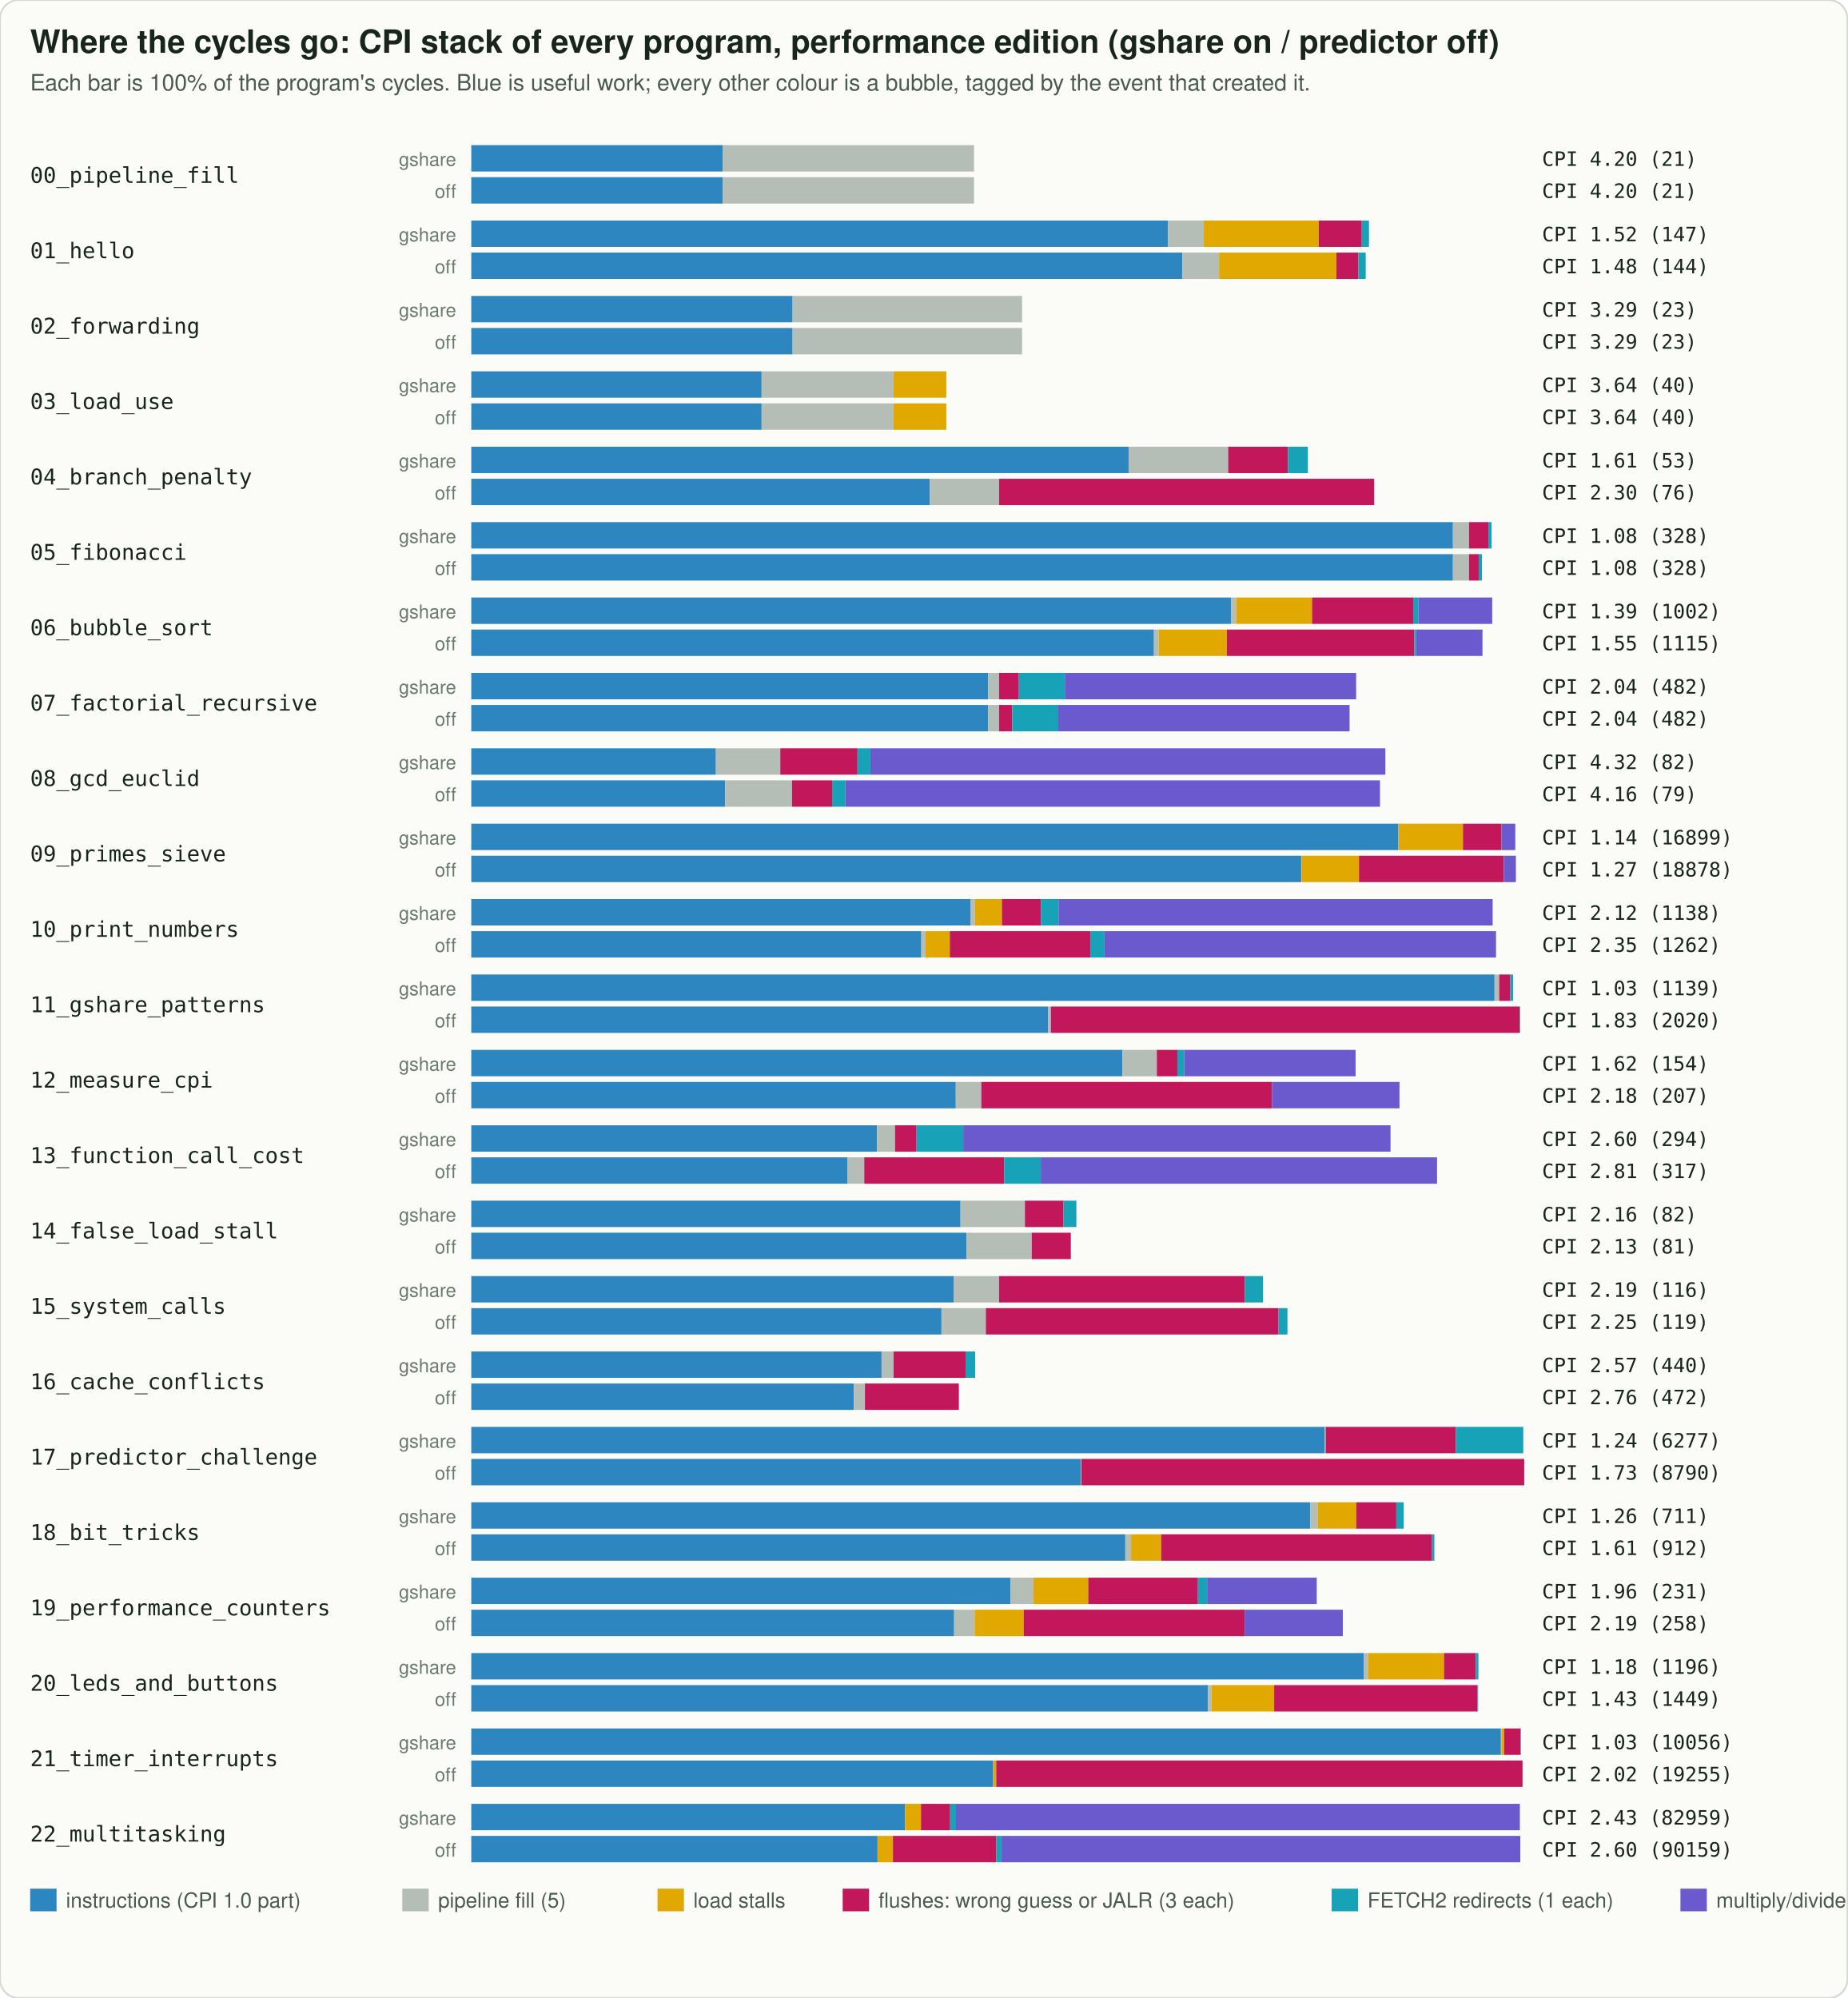
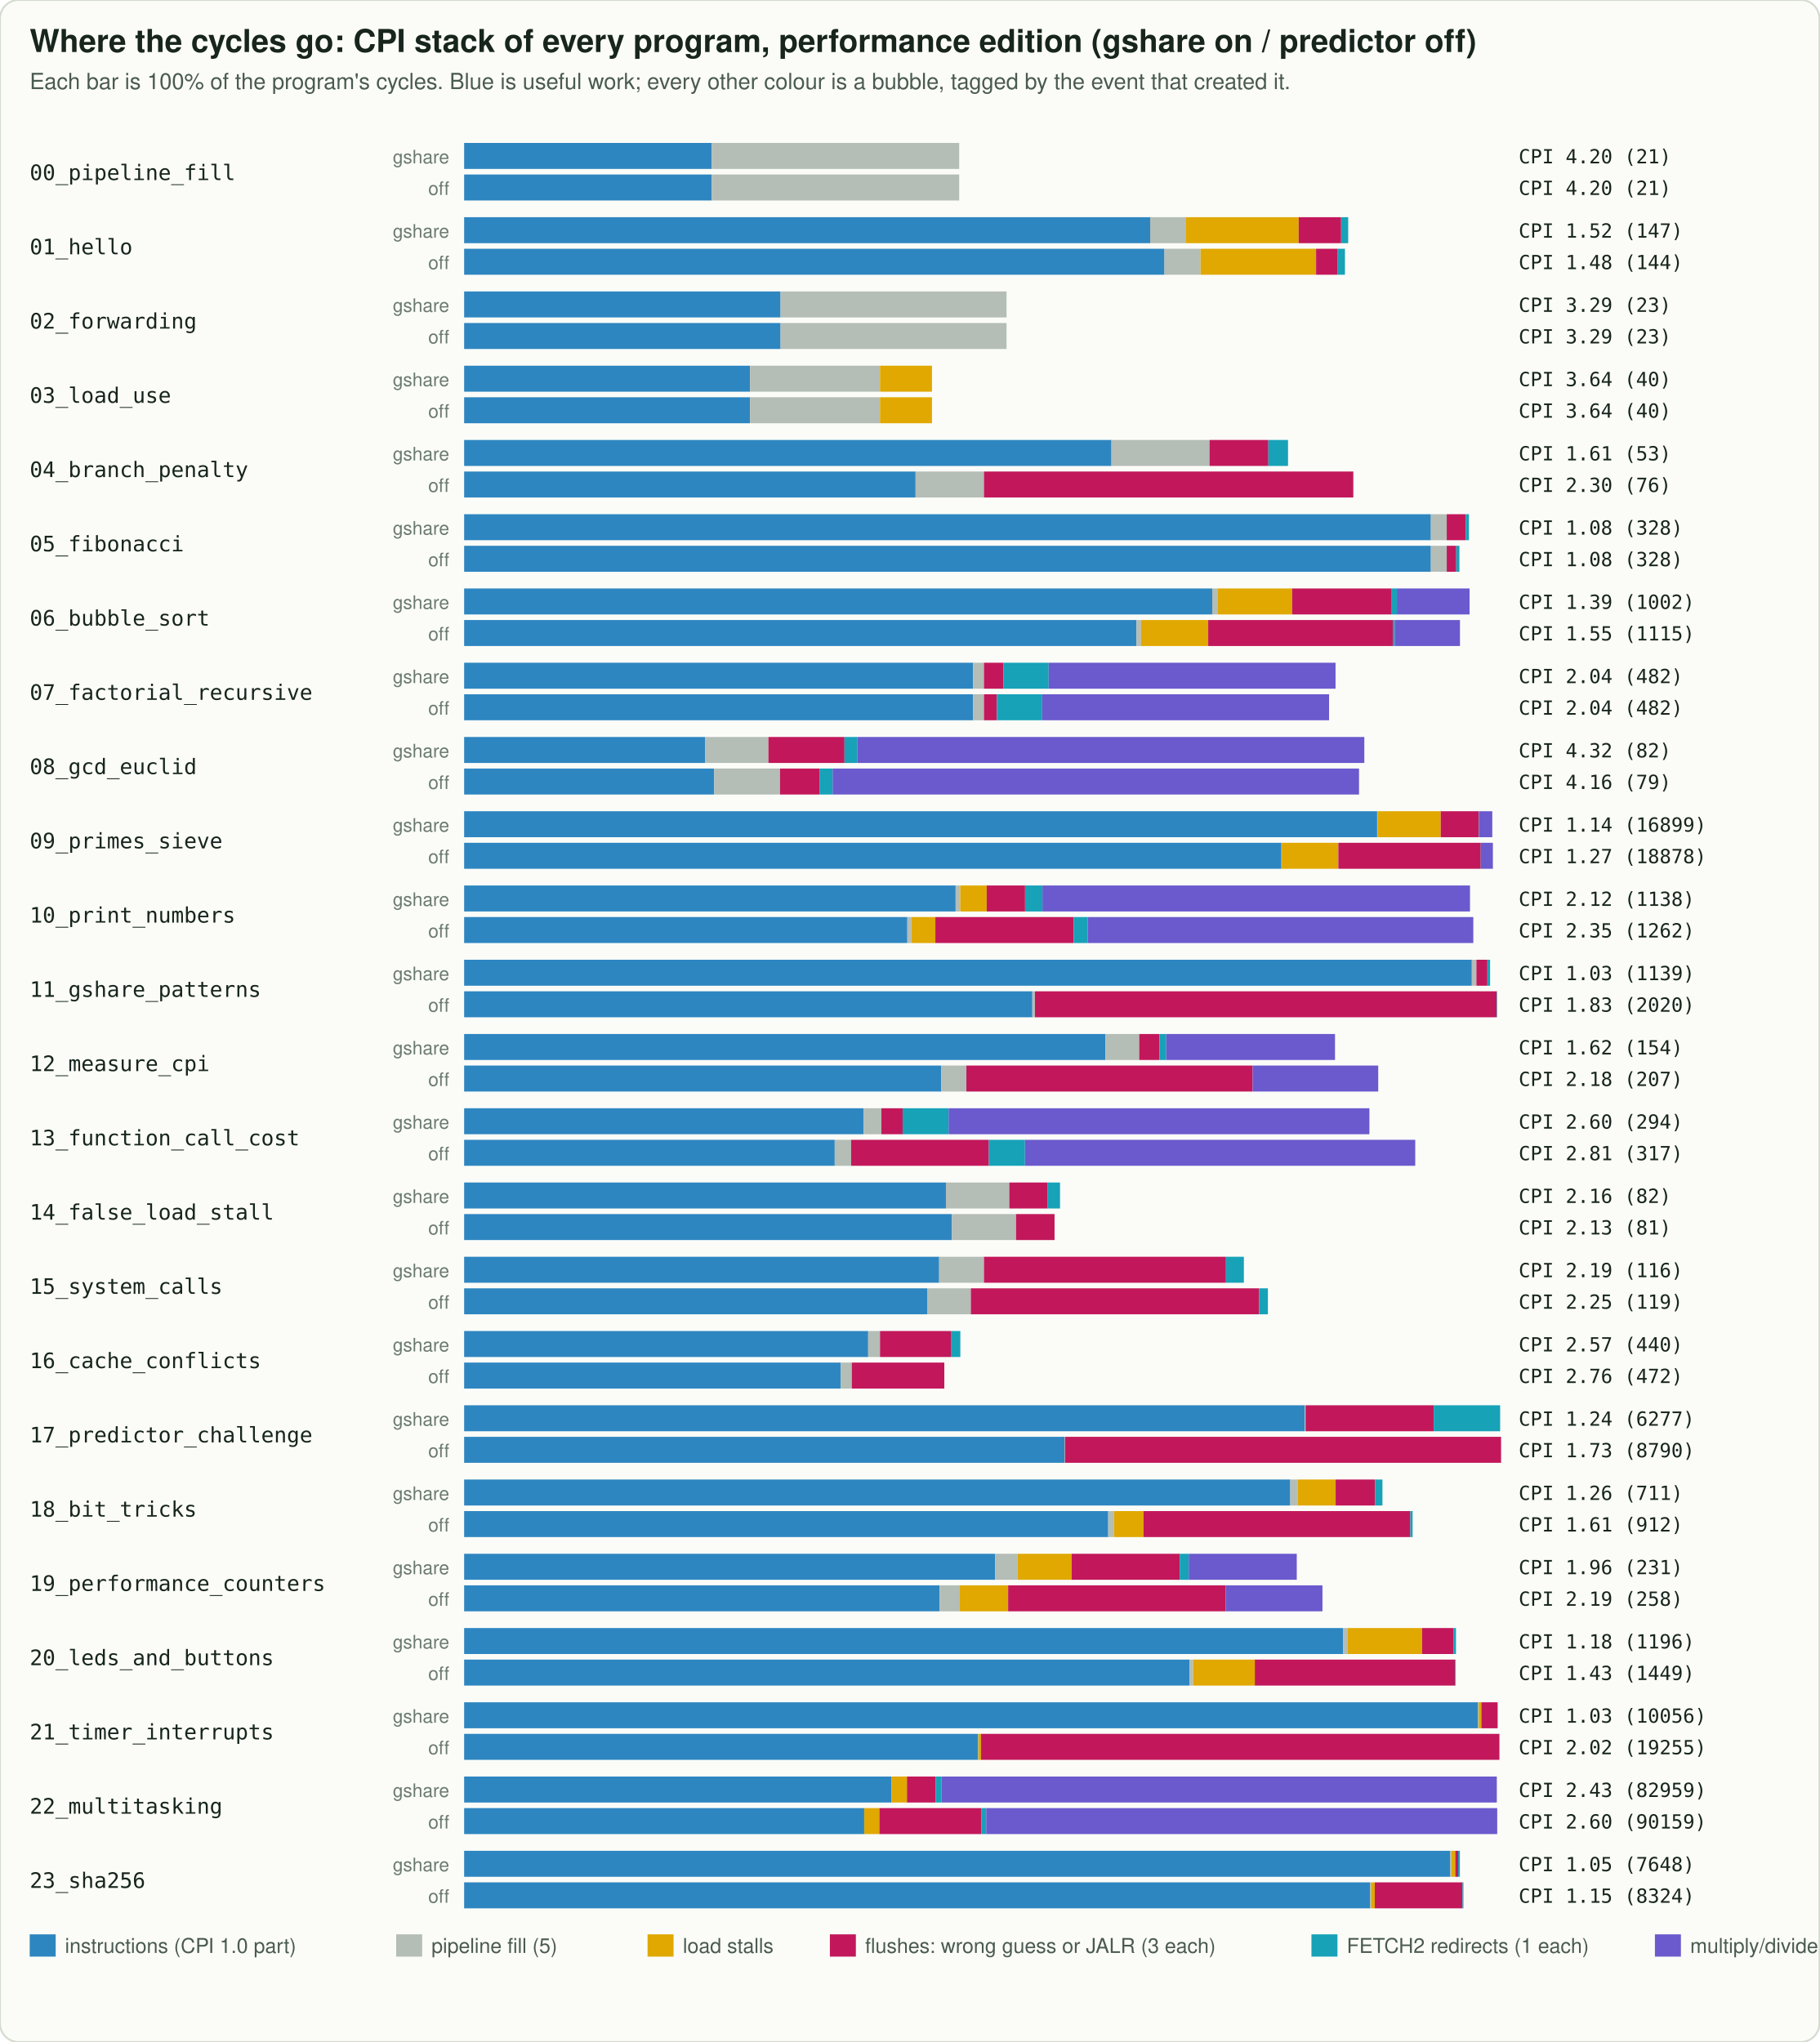
- <svg xmlns="http://www.w3.org/2000/svg" viewBox="0 0 980 1060" width="980" height="1060">
+ <svg xmlns="http://www.w3.org/2000/svg" viewBox="0 0 980 1100" width="980" height="1100">
  <rect width="100%" height="100%" rx="10" fill="#FBFCF8" stroke="#D5DBD0" />
  <text x="16" y="28" font-family="'IBM Plex Sans','Segoe UI',Helvetica,Arial,sans-serif" font-size="17" font-weight="600" fill="#17251D">Where the cycles go: CPI stack of every program, performance edition (gshare on / predictor off)</text>
  <text x="16" y="48" font-family="'IBM Plex Sans','Segoe UI',Helvetica,Arial,sans-serif" font-size="12" fill="#4A5A50">Each bar is 100% of the program's cycles. Blue is useful work; every other colour is a bubble, tagged by the event that created it.</text>
  <text x="16" y="97" font-family="'IBM Plex Mono',Consolas,monospace" font-size="11.5" fill="#17251D">00_pipeline_fill</text>
  <text x="242" y="88" font-family="'IBM Plex Sans','Segoe UI',Helvetica,Arial,sans-serif" font-size="10" fill="#6B7A70" text-anchor="end">gshare</text>
  <rect x="250" y="77" width="133.333" height="14" fill="#2E86C1" />
  <rect x="383.333" y="77" width="133.333" height="14" fill="#B4BDB6" />
  <rect x="516.667" y="77" width="0" height="14" fill="#E0A800" />
  <rect x="516.667" y="77" width="0" height="14" fill="#C2185B" />
  <rect x="516.667" y="77" width="0" height="14" fill="#17A2B8" />
  <rect x="516.667" y="77" width="0" height="14" fill="#6A5ACD" />
  <text x="818" y="88" font-family="'IBM Plex Mono',Consolas,monospace" font-size="10.5" fill="#17251D">CPI 4.20  (21)</text>
  <text x="242" y="105" font-family="'IBM Plex Sans','Segoe UI',Helvetica,Arial,sans-serif" font-size="10" fill="#6B7A70" text-anchor="end">off</text>
  <rect x="250" y="94" width="133.333" height="14" fill="#2E86C1" />
  <rect x="383.333" y="94" width="133.333" height="14" fill="#B4BDB6" />
  <rect x="516.667" y="94" width="0" height="14" fill="#E0A800" />
  <rect x="516.667" y="94" width="0" height="14" fill="#C2185B" />
  <rect x="516.667" y="94" width="0" height="14" fill="#17A2B8" />
  <rect x="516.667" y="94" width="0" height="14" fill="#6A5ACD" />
  <text x="818" y="105" font-family="'IBM Plex Mono',Consolas,monospace" font-size="10.5" fill="#17251D">CPI 4.20  (21)</text>
  <text x="16" y="137" font-family="'IBM Plex Mono',Consolas,monospace" font-size="11.5" fill="#17251D">01_hello</text>
  <text x="242" y="128" font-family="'IBM Plex Sans','Segoe UI',Helvetica,Arial,sans-serif" font-size="10" fill="#6B7A70" text-anchor="end">gshare</text>
  <rect x="250" y="117" width="369.524" height="14" fill="#2E86C1" />
  <rect x="619.524" y="117" width="19.048" height="14" fill="#B4BDB6" />
  <rect x="638.571" y="117" width="60.952" height="14" fill="#E0A800" />
  <rect x="699.524" y="117" width="22.857" height="14" fill="#C2185B" />
  <rect x="722.381" y="117" width="3.81" height="14" fill="#17A2B8" />
  <rect x="726.19" y="117" width="0" height="14" fill="#6A5ACD" />
  <text x="818" y="128" font-family="'IBM Plex Mono',Consolas,monospace" font-size="10.5" fill="#17251D">CPI 1.52  (147)</text>
  <text x="242" y="145" font-family="'IBM Plex Sans','Segoe UI',Helvetica,Arial,sans-serif" font-size="10" fill="#6B7A70" text-anchor="end">off</text>
  <rect x="250" y="134" width="377.222" height="14" fill="#2E86C1" />
  <rect x="627.222" y="134" width="19.444" height="14" fill="#B4BDB6" />
  <rect x="646.667" y="134" width="62.222" height="14" fill="#E0A800" />
  <rect x="708.889" y="134" width="11.667" height="14" fill="#C2185B" />
  <rect x="720.556" y="134" width="3.889" height="14" fill="#17A2B8" />
  <rect x="724.444" y="134" width="0" height="14" fill="#6A5ACD" />
  <text x="818" y="145" font-family="'IBM Plex Mono',Consolas,monospace" font-size="10.5" fill="#17251D">CPI 1.48  (144)</text>
  <text x="16" y="177" font-family="'IBM Plex Mono',Consolas,monospace" font-size="11.5" fill="#17251D">02_forwarding</text>
  <text x="242" y="168" font-family="'IBM Plex Sans','Segoe UI',Helvetica,Arial,sans-serif" font-size="10" fill="#6B7A70" text-anchor="end">gshare</text>
  <rect x="250" y="157" width="170.435" height="14" fill="#2E86C1" />
  <rect x="420.435" y="157" width="121.739" height="14" fill="#B4BDB6" />
  <rect x="542.174" y="157" width="0" height="14" fill="#E0A800" />
  <rect x="542.174" y="157" width="0" height="14" fill="#C2185B" />
  <rect x="542.174" y="157" width="0" height="14" fill="#17A2B8" />
  <rect x="542.174" y="157" width="0" height="14" fill="#6A5ACD" />
  <text x="818" y="168" font-family="'IBM Plex Mono',Consolas,monospace" font-size="10.5" fill="#17251D">CPI 3.29  (23)</text>
  <text x="242" y="185" font-family="'IBM Plex Sans','Segoe UI',Helvetica,Arial,sans-serif" font-size="10" fill="#6B7A70" text-anchor="end">off</text>
  <rect x="250" y="174" width="170.435" height="14" fill="#2E86C1" />
  <rect x="420.435" y="174" width="121.739" height="14" fill="#B4BDB6" />
  <rect x="542.174" y="174" width="0" height="14" fill="#E0A800" />
  <rect x="542.174" y="174" width="0" height="14" fill="#C2185B" />
  <rect x="542.174" y="174" width="0" height="14" fill="#17A2B8" />
  <rect x="542.174" y="174" width="0" height="14" fill="#6A5ACD" />
  <text x="818" y="185" font-family="'IBM Plex Mono',Consolas,monospace" font-size="10.5" fill="#17251D">CPI 3.29  (23)</text>
  <text x="16" y="217" font-family="'IBM Plex Mono',Consolas,monospace" font-size="11.5" fill="#17251D">03_load_use</text>
  <text x="242" y="208" font-family="'IBM Plex Sans','Segoe UI',Helvetica,Arial,sans-serif" font-size="10" fill="#6B7A70" text-anchor="end">gshare</text>
  <rect x="250" y="197" width="154" height="14" fill="#2E86C1" />
  <rect x="404" y="197" width="70" height="14" fill="#B4BDB6" />
  <rect x="474" y="197" width="28" height="14" fill="#E0A800" />
  <rect x="502" y="197" width="0" height="14" fill="#C2185B" />
  <rect x="502" y="197" width="0" height="14" fill="#17A2B8" />
  <rect x="502" y="197" width="0" height="14" fill="#6A5ACD" />
  <text x="818" y="208" font-family="'IBM Plex Mono',Consolas,monospace" font-size="10.5" fill="#17251D">CPI 3.64  (40)</text>
  <text x="242" y="225" font-family="'IBM Plex Sans','Segoe UI',Helvetica,Arial,sans-serif" font-size="10" fill="#6B7A70" text-anchor="end">off</text>
  <rect x="250" y="214" width="154" height="14" fill="#2E86C1" />
  <rect x="404" y="214" width="70" height="14" fill="#B4BDB6" />
  <rect x="474" y="214" width="28" height="14" fill="#E0A800" />
  <rect x="502" y="214" width="0" height="14" fill="#C2185B" />
  <rect x="502" y="214" width="0" height="14" fill="#17A2B8" />
  <rect x="502" y="214" width="0" height="14" fill="#6A5ACD" />
  <text x="818" y="225" font-family="'IBM Plex Mono',Consolas,monospace" font-size="10.5" fill="#17251D">CPI 3.64  (40)</text>
  <text x="16" y="257" font-family="'IBM Plex Mono',Consolas,monospace" font-size="11.5" fill="#17251D">04_branch_penalty</text>
  <text x="242" y="248" font-family="'IBM Plex Sans','Segoe UI',Helvetica,Arial,sans-serif" font-size="10" fill="#6B7A70" text-anchor="end">gshare</text>
  <rect x="250" y="237" width="348.679" height="14" fill="#2E86C1" />
  <rect x="598.679" y="237" width="52.83" height="14" fill="#B4BDB6" />
  <rect x="651.509" y="237" width="0" height="14" fill="#E0A800" />
  <rect x="651.509" y="237" width="31.698" height="14" fill="#C2185B" />
  <rect x="683.208" y="237" width="10.566" height="14" fill="#17A2B8" />
  <rect x="693.774" y="237" width="0" height="14" fill="#6A5ACD" />
  <text x="818" y="248" font-family="'IBM Plex Mono',Consolas,monospace" font-size="10.5" fill="#17251D">CPI 1.61  (53)</text>
  <text x="242" y="265" font-family="'IBM Plex Sans','Segoe UI',Helvetica,Arial,sans-serif" font-size="10" fill="#6B7A70" text-anchor="end">off</text>
  <rect x="250" y="254" width="243.158" height="14" fill="#2E86C1" />
  <rect x="493.158" y="254" width="36.842" height="14" fill="#B4BDB6" />
  <rect x="530" y="254" width="0" height="14" fill="#E0A800" />
  <rect x="530" y="254" width="198.947" height="14" fill="#C2185B" />
  <rect x="728.947" y="254" width="0" height="14" fill="#17A2B8" />
  <rect x="728.947" y="254" width="0" height="14" fill="#6A5ACD" />
  <text x="818" y="265" font-family="'IBM Plex Mono',Consolas,monospace" font-size="10.5" fill="#17251D">CPI 2.30  (76)</text>
  <text x="16" y="297" font-family="'IBM Plex Mono',Consolas,monospace" font-size="11.5" fill="#17251D">05_fibonacci</text>
  <text x="242" y="288" font-family="'IBM Plex Sans','Segoe UI',Helvetica,Arial,sans-serif" font-size="10" fill="#6B7A70" text-anchor="end">gshare</text>
  <rect x="250" y="277" width="520.732" height="14" fill="#2E86C1" />
  <rect x="770.732" y="277" width="8.537" height="14" fill="#B4BDB6" />
  <rect x="779.268" y="277" width="0" height="14" fill="#E0A800" />
  <rect x="779.268" y="277" width="10.244" height="14" fill="#C2185B" />
  <rect x="789.512" y="277" width="1.707" height="14" fill="#17A2B8" />
  <rect x="791.22" y="277" width="0" height="14" fill="#6A5ACD" />
  <text x="818" y="288" font-family="'IBM Plex Mono',Consolas,monospace" font-size="10.5" fill="#17251D">CPI 1.08  (328)</text>
  <text x="242" y="305" font-family="'IBM Plex Sans','Segoe UI',Helvetica,Arial,sans-serif" font-size="10" fill="#6B7A70" text-anchor="end">off</text>
  <rect x="250" y="294" width="520.732" height="14" fill="#2E86C1" />
  <rect x="770.732" y="294" width="8.537" height="14" fill="#B4BDB6" />
  <rect x="779.268" y="294" width="0" height="14" fill="#E0A800" />
  <rect x="779.268" y="294" width="5.122" height="14" fill="#C2185B" />
  <rect x="784.39" y="294" width="1.707" height="14" fill="#17A2B8" />
  <rect x="786.098" y="294" width="0" height="14" fill="#6A5ACD" />
  <text x="818" y="305" font-family="'IBM Plex Mono',Consolas,monospace" font-size="10.5" fill="#17251D">CPI 1.08  (328)</text>
  <text x="16" y="337" font-family="'IBM Plex Mono',Consolas,monospace" font-size="11.5" fill="#17251D">06_bubble_sort</text>
  <text x="242" y="328" font-family="'IBM Plex Sans','Segoe UI',Helvetica,Arial,sans-serif" font-size="10" fill="#6B7A70" text-anchor="end">gshare</text>
  <rect x="250" y="317" width="402.954" height="14" fill="#2E86C1" />
  <rect x="652.954" y="317" width="2.794" height="14" fill="#B4BDB6" />
  <rect x="655.749" y="317" width="40.24" height="14" fill="#E0A800" />
  <rect x="695.988" y="317" width="53.653" height="14" fill="#C2185B" />
  <rect x="749.641" y="317" width="2.794" height="14" fill="#17A2B8" />
  <rect x="752.435" y="317" width="39.122" height="14" fill="#6A5ACD" />
  <text x="818" y="328" font-family="'IBM Plex Mono',Consolas,monospace" font-size="10.5" fill="#17251D">CPI 1.39  (1002)</text>
  <text x="242" y="345" font-family="'IBM Plex Sans','Segoe UI',Helvetica,Arial,sans-serif" font-size="10" fill="#6B7A70" text-anchor="end">off</text>
  <rect x="250" y="334" width="362.117" height="14" fill="#2E86C1" />
  <rect x="612.117" y="334" width="2.511" height="14" fill="#B4BDB6" />
  <rect x="614.628" y="334" width="36.161" height="14" fill="#E0A800" />
  <rect x="650.789" y="334" width="99.444" height="14" fill="#C2185B" />
  <rect x="750.233" y="334" width="1.004" height="14" fill="#17A2B8" />
  <rect x="751.238" y="334" width="35.157" height="14" fill="#6A5ACD" />
  <text x="818" y="345" font-family="'IBM Plex Mono',Consolas,monospace" font-size="10.5" fill="#17251D">CPI 1.55  (1115)</text>
  <text x="16" y="377" font-family="'IBM Plex Mono',Consolas,monospace" font-size="11.5" fill="#17251D">07_factorial_recursive</text>
  <text x="242" y="368" font-family="'IBM Plex Sans','Segoe UI',Helvetica,Arial,sans-serif" font-size="10" fill="#6B7A70" text-anchor="end">gshare</text>
  <rect x="250" y="357" width="274.191" height="14" fill="#2E86C1" />
  <rect x="524.191" y="357" width="5.809" height="14" fill="#B4BDB6" />
  <rect x="530" y="357" width="0" height="14" fill="#E0A800" />
  <rect x="530" y="357" width="10.456" height="14" fill="#C2185B" />
  <rect x="540.456" y="357" width="24.398" height="14" fill="#17A2B8" />
  <rect x="564.855" y="357" width="154.523" height="14" fill="#6A5ACD" />
  <text x="818" y="368" font-family="'IBM Plex Mono',Consolas,monospace" font-size="10.5" fill="#17251D">CPI 2.04  (482)</text>
  <text x="242" y="385" font-family="'IBM Plex Sans','Segoe UI',Helvetica,Arial,sans-serif" font-size="10" fill="#6B7A70" text-anchor="end">off</text>
  <rect x="250" y="374" width="274.191" height="14" fill="#2E86C1" />
  <rect x="524.191" y="374" width="5.809" height="14" fill="#B4BDB6" />
  <rect x="530" y="374" width="0" height="14" fill="#E0A800" />
  <rect x="530" y="374" width="6.971" height="14" fill="#C2185B" />
  <rect x="536.971" y="374" width="24.398" height="14" fill="#17A2B8" />
  <rect x="561.369" y="374" width="154.523" height="14" fill="#6A5ACD" />
  <text x="818" y="385" font-family="'IBM Plex Mono',Consolas,monospace" font-size="10.5" fill="#17251D">CPI 2.04  (482)</text>
  <text x="16" y="417" font-family="'IBM Plex Mono',Consolas,monospace" font-size="11.5" fill="#17251D">08_gcd_euclid</text>
  <text x="242" y="408" font-family="'IBM Plex Sans','Segoe UI',Helvetica,Arial,sans-serif" font-size="10" fill="#6B7A70" text-anchor="end">gshare</text>
  <rect x="250" y="397" width="129.756" height="14" fill="#2E86C1" />
  <rect x="379.756" y="397" width="34.146" height="14" fill="#B4BDB6" />
  <rect x="413.902" y="397" width="0" height="14" fill="#E0A800" />
  <rect x="413.902" y="397" width="40.976" height="14" fill="#C2185B" />
  <rect x="454.878" y="397" width="6.829" height="14" fill="#17A2B8" />
  <rect x="461.707" y="397" width="273.171" height="14" fill="#6A5ACD" />
  <text x="818" y="408" font-family="'IBM Plex Mono',Consolas,monospace" font-size="10.5" fill="#17251D">CPI 4.32  (82)</text>
  <text x="242" y="425" font-family="'IBM Plex Sans','Segoe UI',Helvetica,Arial,sans-serif" font-size="10" fill="#6B7A70" text-anchor="end">off</text>
  <rect x="250" y="414" width="134.684" height="14" fill="#2E86C1" />
  <rect x="384.684" y="414" width="35.443" height="14" fill="#B4BDB6" />
  <rect x="420.127" y="414" width="0" height="14" fill="#E0A800" />
  <rect x="420.127" y="414" width="21.266" height="14" fill="#C2185B" />
  <rect x="441.392" y="414" width="7.089" height="14" fill="#17A2B8" />
  <rect x="448.481" y="414" width="283.544" height="14" fill="#6A5ACD" />
  <text x="818" y="425" font-family="'IBM Plex Mono',Consolas,monospace" font-size="10.5" fill="#17251D">CPI 4.16  (79)</text>
  <text x="16" y="457" font-family="'IBM Plex Mono',Consolas,monospace" font-size="11.5" fill="#17251D">09_primes_sieve</text>
  <text x="242" y="448" font-family="'IBM Plex Sans','Segoe UI',Helvetica,Arial,sans-serif" font-size="10" fill="#6B7A70" text-anchor="end">gshare</text>
  <rect x="250" y="437" width="491.802" height="14" fill="#2E86C1" />
  <rect x="741.802" y="437" width="0.166" height="14" fill="#B4BDB6" />
  <rect x="741.968" y="437" width="34.066" height="14" fill="#E0A800" />
  <rect x="776.033" y="437" width="20.479" height="14" fill="#C2185B" />
  <rect x="796.513" y="437" width="0.099" height="14" fill="#17A2B8" />
  <rect x="796.612" y="437" width="7.191" height="14" fill="#6A5ACD" />
  <text x="818" y="448" font-family="'IBM Plex Mono',Consolas,monospace" font-size="10.5" fill="#17251D">CPI 1.14  (16899)</text>
  <text x="242" y="465" font-family="'IBM Plex Sans','Segoe UI',Helvetica,Arial,sans-serif" font-size="10" fill="#6B7A70" text-anchor="end">off</text>
  <rect x="250" y="454" width="440.246" height="14" fill="#2E86C1" />
  <rect x="690.246" y="454" width="0.148" height="14" fill="#B4BDB6" />
  <rect x="690.394" y="454" width="30.495" height="14" fill="#E0A800" />
  <rect x="720.889" y="454" width="76.712" height="14" fill="#C2185B" />
  <rect x="797.6" y="454" width="0.089" height="14" fill="#17A2B8" />
  <rect x="797.689" y="454" width="6.437" height="14" fill="#6A5ACD" />
  <text x="818" y="465" font-family="'IBM Plex Mono',Consolas,monospace" font-size="10.5" fill="#17251D">CPI 1.27  (18878)</text>
  <text x="16" y="497" font-family="'IBM Plex Mono',Consolas,monospace" font-size="11.5" fill="#17251D">10_print_numbers</text>
  <text x="242" y="488" font-family="'IBM Plex Sans','Segoe UI',Helvetica,Arial,sans-serif" font-size="10" fill="#6B7A70" text-anchor="end">gshare</text>
  <rect x="250" y="477" width="264.745" height="14" fill="#2E86C1" />
  <rect x="514.745" y="477" width="2.46" height="14" fill="#B4BDB6" />
  <rect x="517.206" y="477" width="14.271" height="14" fill="#E0A800" />
  <rect x="531.476" y="477" width="20.668" height="14" fill="#C2185B" />
  <rect x="552.144" y="477" width="9.35" height="14" fill="#17A2B8" />
  <rect x="561.494" y="477" width="230.299" height="14" fill="#6A5ACD" />
  <text x="818" y="488" font-family="'IBM Plex Mono',Consolas,monospace" font-size="10.5" fill="#17251D">CPI 2.12  (1138)</text>
  <text x="242" y="505" font-family="'IBM Plex Sans','Segoe UI',Helvetica,Arial,sans-serif" font-size="10" fill="#6B7A70" text-anchor="end">off</text>
  <rect x="250" y="494" width="238.732" height="14" fill="#2E86C1" />
  <rect x="488.732" y="494" width="2.219" height="14" fill="#B4BDB6" />
  <rect x="490.951" y="494" width="12.868" height="14" fill="#E0A800" />
  <rect x="503.819" y="494" width="74.548" height="14" fill="#C2185B" />
  <rect x="578.368" y="494" width="7.544" height="14" fill="#17A2B8" />
  <rect x="585.911" y="494" width="207.67" height="14" fill="#6A5ACD" />
  <text x="818" y="505" font-family="'IBM Plex Mono',Consolas,monospace" font-size="10.5" fill="#17251D">CPI 2.35  (1262)</text>
  <text x="16" y="537" font-family="'IBM Plex Mono',Consolas,monospace" font-size="11.5" fill="#17251D">11_gshare_patterns</text>
  <text x="242" y="528" font-family="'IBM Plex Sans','Segoe UI',Helvetica,Arial,sans-serif" font-size="10" fill="#6B7A70" text-anchor="end">gshare</text>
  <rect x="250" y="517" width="542.792" height="14" fill="#2E86C1" />
  <rect x="792.792" y="517" width="2.458" height="14" fill="#B4BDB6" />
  <rect x="795.25" y="517" width="0" height="14" fill="#E0A800" />
  <rect x="795.25" y="517" width="5.9" height="14" fill="#C2185B" />
  <rect x="801.15" y="517" width="1.475" height="14" fill="#17A2B8" />
  <rect x="802.625" y="517" width="0" height="14" fill="#6A5ACD" />
  <text x="818" y="528" font-family="'IBM Plex Mono',Consolas,monospace" font-size="10.5" fill="#17251D">CPI 1.03  (1139)</text>
  <text x="242" y="545" font-family="'IBM Plex Sans','Segoe UI',Helvetica,Arial,sans-serif" font-size="10" fill="#6B7A70" text-anchor="end">off</text>
  <rect x="250" y="534" width="306.059" height="14" fill="#2E86C1" />
  <rect x="556.059" y="534" width="1.386" height="14" fill="#B4BDB6" />
  <rect x="557.446" y="534" width="0" height="14" fill="#E0A800" />
  <rect x="557.446" y="534" width="248.673" height="14" fill="#C2185B" />
  <rect x="806.119" y="534" width="0.277" height="14" fill="#17A2B8" />
  <rect x="806.396" y="534" width="0" height="14" fill="#6A5ACD" />
  <text x="818" y="545" font-family="'IBM Plex Mono',Consolas,monospace" font-size="10.5" fill="#17251D">CPI 1.83  (2020)</text>
  <text x="16" y="577" font-family="'IBM Plex Mono',Consolas,monospace" font-size="11.5" fill="#17251D">12_measure_cpi</text>
  <text x="242" y="568" font-family="'IBM Plex Sans','Segoe UI',Helvetica,Arial,sans-serif" font-size="10" fill="#6B7A70" text-anchor="end">gshare</text>
  <rect x="250" y="557" width="345.455" height="14" fill="#2E86C1" />
  <rect x="595.455" y="557" width="18.182" height="14" fill="#B4BDB6" />
  <rect x="613.636" y="557" width="0" height="14" fill="#E0A800" />
  <rect x="613.636" y="557" width="10.909" height="14" fill="#C2185B" />
  <rect x="624.545" y="557" width="3.636" height="14" fill="#17A2B8" />
  <rect x="628.182" y="557" width="90.909" height="14" fill="#6A5ACD" />
  <text x="818" y="568" font-family="'IBM Plex Mono',Consolas,monospace" font-size="10.5" fill="#17251D">CPI 1.62  (154)</text>
  <text x="242" y="585" font-family="'IBM Plex Sans','Segoe UI',Helvetica,Arial,sans-serif" font-size="10" fill="#6B7A70" text-anchor="end">off</text>
  <rect x="250" y="574" width="257.005" height="14" fill="#2E86C1" />
  <rect x="507.005" y="574" width="13.527" height="14" fill="#B4BDB6" />
  <rect x="520.531" y="574" width="0" height="14" fill="#E0A800" />
  <rect x="520.531" y="574" width="154.203" height="14" fill="#C2185B" />
  <rect x="674.734" y="574" width="0" height="14" fill="#17A2B8" />
  <rect x="674.734" y="574" width="67.633" height="14" fill="#6A5ACD" />
  <text x="818" y="585" font-family="'IBM Plex Mono',Consolas,monospace" font-size="10.5" fill="#17251D">CPI 2.18  (207)</text>
  <text x="16" y="617" font-family="'IBM Plex Mono',Consolas,monospace" font-size="11.5" fill="#17251D">13_function_call_cost</text>
  <text x="242" y="608" font-family="'IBM Plex Sans','Segoe UI',Helvetica,Arial,sans-serif" font-size="10" fill="#6B7A70" text-anchor="end">gshare</text>
  <rect x="250" y="597" width="215.238" height="14" fill="#2E86C1" />
  <rect x="465.238" y="597" width="9.524" height="14" fill="#B4BDB6" />
  <rect x="474.762" y="597" width="0" height="14" fill="#E0A800" />
  <rect x="474.762" y="597" width="11.429" height="14" fill="#C2185B" />
  <rect x="486.19" y="597" width="24.762" height="14" fill="#17A2B8" />
  <rect x="510.952" y="597" width="226.667" height="14" fill="#6A5ACD" />
  <text x="818" y="608" font-family="'IBM Plex Mono',Consolas,monospace" font-size="10.5" fill="#17251D">CPI 2.60  (294)</text>
  <text x="242" y="625" font-family="'IBM Plex Sans','Segoe UI',Helvetica,Arial,sans-serif" font-size="10" fill="#6B7A70" text-anchor="end">off</text>
  <rect x="250" y="614" width="199.621" height="14" fill="#2E86C1" />
  <rect x="449.621" y="614" width="8.833" height="14" fill="#B4BDB6" />
  <rect x="458.454" y="614" width="0" height="14" fill="#E0A800" />
  <rect x="458.454" y="614" width="74.196" height="14" fill="#C2185B" />
  <rect x="532.65" y="614" width="19.432" height="14" fill="#17A2B8" />
  <rect x="552.082" y="614" width="210.221" height="14" fill="#6A5ACD" />
  <text x="818" y="625" font-family="'IBM Plex Mono',Consolas,monospace" font-size="10.5" fill="#17251D">CPI 2.81  (317)</text>
  <text x="16" y="657" font-family="'IBM Plex Mono',Consolas,monospace" font-size="11.5" fill="#17251D">14_false_load_stall</text>
  <text x="242" y="648" font-family="'IBM Plex Sans','Segoe UI',Helvetica,Arial,sans-serif" font-size="10" fill="#6B7A70" text-anchor="end">gshare</text>
  <rect x="250" y="637" width="259.512" height="14" fill="#2E86C1" />
  <rect x="509.512" y="637" width="34.146" height="14" fill="#B4BDB6" />
  <rect x="543.659" y="637" width="0" height="14" fill="#E0A800" />
  <rect x="543.659" y="637" width="20.488" height="14" fill="#C2185B" />
  <rect x="564.146" y="637" width="6.829" height="14" fill="#17A2B8" />
  <rect x="570.976" y="637" width="0" height="14" fill="#6A5ACD" />
  <text x="818" y="648" font-family="'IBM Plex Mono',Consolas,monospace" font-size="10.5" fill="#17251D">CPI 2.16  (82)</text>
  <text x="242" y="665" font-family="'IBM Plex Sans','Segoe UI',Helvetica,Arial,sans-serif" font-size="10" fill="#6B7A70" text-anchor="end">off</text>
  <rect x="250" y="654" width="262.716" height="14" fill="#2E86C1" />
  <rect x="512.716" y="654" width="34.568" height="14" fill="#B4BDB6" />
  <rect x="547.284" y="654" width="0" height="14" fill="#E0A800" />
  <rect x="547.284" y="654" width="20.741" height="14" fill="#C2185B" />
  <rect x="568.025" y="654" width="0" height="14" fill="#17A2B8" />
  <rect x="568.025" y="654" width="0" height="14" fill="#6A5ACD" />
  <text x="818" y="665" font-family="'IBM Plex Mono',Consolas,monospace" font-size="10.5" fill="#17251D">CPI 2.13  (81)</text>
  <text x="16" y="697" font-family="'IBM Plex Mono',Consolas,monospace" font-size="11.5" fill="#17251D">15_system_calls</text>
  <text x="242" y="688" font-family="'IBM Plex Sans','Segoe UI',Helvetica,Arial,sans-serif" font-size="10" fill="#6B7A70" text-anchor="end">gshare</text>
  <rect x="250" y="677" width="255.862" height="14" fill="#2E86C1" />
  <rect x="505.862" y="677" width="24.138" height="14" fill="#B4BDB6" />
  <rect x="530" y="677" width="0" height="14" fill="#E0A800" />
  <rect x="530" y="677" width="130.345" height="14" fill="#C2185B" />
  <rect x="660.345" y="677" width="9.655" height="14" fill="#17A2B8" />
  <rect x="670" y="677" width="0" height="14" fill="#6A5ACD" />
  <text x="818" y="688" font-family="'IBM Plex Mono',Consolas,monospace" font-size="10.5" fill="#17251D">CPI 2.19  (116)</text>
  <text x="242" y="705" font-family="'IBM Plex Sans','Segoe UI',Helvetica,Arial,sans-serif" font-size="10" fill="#6B7A70" text-anchor="end">off</text>
  <rect x="250" y="694" width="249.412" height="14" fill="#2E86C1" />
  <rect x="499.412" y="694" width="23.529" height="14" fill="#B4BDB6" />
  <rect x="522.941" y="694" width="0" height="14" fill="#E0A800" />
  <rect x="522.941" y="694" width="155.294" height="14" fill="#C2185B" />
  <rect x="678.235" y="694" width="4.706" height="14" fill="#17A2B8" />
  <rect x="682.941" y="694" width="0" height="14" fill="#6A5ACD" />
  <text x="818" y="705" font-family="'IBM Plex Mono',Consolas,monospace" font-size="10.5" fill="#17251D">CPI 2.25  (119)</text>
  <text x="16" y="737" font-family="'IBM Plex Mono',Consolas,monospace" font-size="11.5" fill="#17251D">16_cache_conflicts</text>
  <text x="242" y="728" font-family="'IBM Plex Sans','Segoe UI',Helvetica,Arial,sans-serif" font-size="10" fill="#6B7A70" text-anchor="end">gshare</text>
  <rect x="250" y="717" width="217.636" height="14" fill="#2E86C1" />
  <rect x="467.636" y="717" width="6.364" height="14" fill="#B4BDB6" />
  <rect x="474" y="717" width="0" height="14" fill="#E0A800" />
  <rect x="474" y="717" width="38.182" height="14" fill="#C2185B" />
  <rect x="512.182" y="717" width="5.091" height="14" fill="#17A2B8" />
  <rect x="517.273" y="717" width="0" height="14" fill="#6A5ACD" />
  <text x="818" y="728" font-family="'IBM Plex Mono',Consolas,monospace" font-size="10.5" fill="#17251D">CPI 2.57  (440)</text>
  <text x="242" y="745" font-family="'IBM Plex Sans','Segoe UI',Helvetica,Arial,sans-serif" font-size="10" fill="#6B7A70" text-anchor="end">off</text>
  <rect x="250" y="734" width="202.881" height="14" fill="#2E86C1" />
  <rect x="452.881" y="734" width="5.932" height="14" fill="#B4BDB6" />
  <rect x="458.814" y="734" width="0" height="14" fill="#E0A800" />
  <rect x="458.814" y="734" width="49.831" height="14" fill="#C2185B" />
  <rect x="508.644" y="734" width="0" height="14" fill="#17A2B8" />
  <rect x="508.644" y="734" width="0" height="14" fill="#6A5ACD" />
  <text x="818" y="745" font-family="'IBM Plex Mono',Consolas,monospace" font-size="10.5" fill="#17251D">CPI 2.76  (472)</text>
  <text x="16" y="777" font-family="'IBM Plex Mono',Consolas,monospace" font-size="11.5" fill="#17251D">17_predictor_challenge</text>
  <text x="242" y="768" font-family="'IBM Plex Sans','Segoe UI',Helvetica,Arial,sans-serif" font-size="10" fill="#6B7A70" text-anchor="end">gshare</text>
  <rect x="250" y="757" width="452.764" height="14" fill="#2E86C1" />
  <rect x="702.764" y="757" width="0.446" height="14" fill="#B4BDB6" />
  <rect x="703.21" y="757" width="0" height="14" fill="#E0A800" />
  <rect x="703.21" y="757" width="69.052" height="14" fill="#C2185B" />
  <rect x="772.262" y="757" width="35.775" height="14" fill="#17A2B8" />
  <rect x="808.037" y="757" width="0" height="14" fill="#6A5ACD" />
  <text x="818" y="768" font-family="'IBM Plex Mono',Consolas,monospace" font-size="10.5" fill="#17251D">CPI 1.24  (6277)</text>
  <text x="242" y="785" font-family="'IBM Plex Sans','Segoe UI',Helvetica,Arial,sans-serif" font-size="10" fill="#6B7A70" text-anchor="end">off</text>
  <rect x="250" y="774" width="323.322" height="14" fill="#2E86C1" />
  <rect x="573.322" y="774" width="0.319" height="14" fill="#B4BDB6" />
  <rect x="573.641" y="774" width="0" height="14" fill="#E0A800" />
  <rect x="573.641" y="774" width="234.894" height="14" fill="#C2185B" />
  <rect x="808.535" y="774" width="0" height="14" fill="#17A2B8" />
  <rect x="808.535" y="774" width="0" height="14" fill="#6A5ACD" />
  <text x="818" y="785" font-family="'IBM Plex Mono',Consolas,monospace" font-size="10.5" fill="#17251D">CPI 1.73  (8790)</text>
  <text x="16" y="817" font-family="'IBM Plex Mono',Consolas,monospace" font-size="11.5" fill="#17251D">18_bit_tricks</text>
  <text x="242" y="808" font-family="'IBM Plex Sans','Segoe UI',Helvetica,Arial,sans-serif" font-size="10" fill="#6B7A70" text-anchor="end">gshare</text>
  <rect x="250" y="797" width="445.007" height="14" fill="#2E86C1" />
  <rect x="695.007" y="797" width="3.938" height="14" fill="#B4BDB6" />
  <rect x="698.945" y="797" width="20.478" height="14" fill="#E0A800" />
  <rect x="719.423" y="797" width="21.266" height="14" fill="#C2185B" />
  <rect x="740.689" y="797" width="3.938" height="14" fill="#17A2B8" />
  <rect x="744.627" y="797" width="0" height="14" fill="#6A5ACD" />
  <text x="818" y="808" font-family="'IBM Plex Mono',Consolas,monospace" font-size="10.5" fill="#17251D">CPI 1.26  (711)</text>
  <text x="242" y="825" font-family="'IBM Plex Sans','Segoe UI',Helvetica,Arial,sans-serif" font-size="10" fill="#6B7A70" text-anchor="end">off</text>
  <rect x="250" y="814" width="346.93" height="14" fill="#2E86C1" />
  <rect x="596.93" y="814" width="3.07" height="14" fill="#B4BDB6" />
  <rect x="600" y="814" width="15.965" height="14" fill="#E0A800" />
  <rect x="615.965" y="814" width="143.684" height="14" fill="#C2185B" />
  <rect x="759.649" y="814" width="1.228" height="14" fill="#17A2B8" />
  <rect x="760.877" y="814" width="0" height="14" fill="#6A5ACD" />
  <text x="818" y="825" font-family="'IBM Plex Mono',Consolas,monospace" font-size="10.5" fill="#17251D">CPI 1.61  (912)</text>
  <text x="16" y="857" font-family="'IBM Plex Mono',Consolas,monospace" font-size="11.5" fill="#17251D">19_performance_counters</text>
  <text x="242" y="848" font-family="'IBM Plex Sans','Segoe UI',Helvetica,Arial,sans-serif" font-size="10" fill="#6B7A70" text-anchor="end">gshare</text>
  <rect x="250" y="837" width="286.061" height="14" fill="#2E86C1" />
  <rect x="536.061" y="837" width="12.121" height="14" fill="#B4BDB6" />
  <rect x="548.182" y="837" width="29.091" height="14" fill="#E0A800" />
  <rect x="577.273" y="837" width="58.182" height="14" fill="#C2185B" />
  <rect x="635.455" y="837" width="4.848" height="14" fill="#17A2B8" />
  <rect x="640.303" y="837" width="58.182" height="14" fill="#6A5ACD" />
  <text x="818" y="848" font-family="'IBM Plex Mono',Consolas,monospace" font-size="10.5" fill="#17251D">CPI 1.96  (231)</text>
  <text x="242" y="865" font-family="'IBM Plex Sans','Segoe UI',Helvetica,Arial,sans-serif" font-size="10" fill="#6B7A70" text-anchor="end">off</text>
  <rect x="250" y="854" width="256.124" height="14" fill="#2E86C1" />
  <rect x="506.124" y="854" width="10.853" height="14" fill="#B4BDB6" />
  <rect x="516.977" y="854" width="26.047" height="14" fill="#E0A800" />
  <rect x="543.023" y="854" width="117.209" height="14" fill="#C2185B" />
  <rect x="660.233" y="854" width="0" height="14" fill="#17A2B8" />
  <rect x="660.233" y="854" width="52.093" height="14" fill="#6A5ACD" />
  <text x="818" y="865" font-family="'IBM Plex Mono',Consolas,monospace" font-size="10.5" fill="#17251D">CPI 2.19  (258)</text>
  <text x="16" y="897" font-family="'IBM Plex Mono',Consolas,monospace" font-size="11.5" fill="#17251D">20_leds_and_buttons</text>
  <text x="242" y="888" font-family="'IBM Plex Sans','Segoe UI',Helvetica,Arial,sans-serif" font-size="10" fill="#6B7A70" text-anchor="end">gshare</text>
  <rect x="250" y="877" width="473.378" height="14" fill="#2E86C1" />
  <rect x="723.378" y="877" width="2.341" height="14" fill="#B4BDB6" />
  <rect x="725.719" y="877" width="40.268" height="14" fill="#E0A800" />
  <rect x="765.987" y="877" width="16.856" height="14" fill="#C2185B" />
  <rect x="782.843" y="877" width="1.405" height="14" fill="#17A2B8" />
  <rect x="784.247" y="877" width="0" height="14" fill="#6A5ACD" />
  <text x="818" y="888" font-family="'IBM Plex Mono',Consolas,monospace" font-size="10.5" fill="#17251D">CPI 1.18  (1196)</text>
  <text x="242" y="905" font-family="'IBM Plex Sans','Segoe UI',Helvetica,Arial,sans-serif" font-size="10" fill="#6B7A70" text-anchor="end">off</text>
  <rect x="250" y="894" width="390.725" height="14" fill="#2E86C1" />
  <rect x="640.725" y="894" width="1.932" height="14" fill="#B4BDB6" />
  <rect x="642.657" y="894" width="33.237" height="14" fill="#E0A800" />
  <rect x="675.894" y="894" width="107.826" height="14" fill="#C2185B" />
  <rect x="783.72" y="894" width="0.386" height="14" fill="#17A2B8" />
  <rect x="784.106" y="894" width="0" height="14" fill="#6A5ACD" />
  <text x="818" y="905" font-family="'IBM Plex Mono',Consolas,monospace" font-size="10.5" fill="#17251D">CPI 1.43  (1449)</text>
  <text x="16" y="937" font-family="'IBM Plex Mono',Consolas,monospace" font-size="11.5" fill="#17251D">21_timer_interrupts</text>
  <text x="242" y="928" font-family="'IBM Plex Sans','Segoe UI',Helvetica,Arial,sans-serif" font-size="10" fill="#6B7A70" text-anchor="end">gshare</text>
  <rect x="250" y="917" width="546.189" height="14" fill="#2E86C1" />
  <rect x="796.189" y="917" width="0.278" height="14" fill="#B4BDB6" />
  <rect x="796.468" y="917" width="1.448" height="14" fill="#E0A800" />
  <rect x="797.916" y="917" width="8.687" height="14" fill="#C2185B" />
  <rect x="806.603" y="917" width="0.167" height="14" fill="#17A2B8" />
  <rect x="806.77" y="917" width="0" height="14" fill="#6A5ACD" />
  <text x="818" y="928" font-family="'IBM Plex Mono',Consolas,monospace" font-size="10.5" fill="#17251D">CPI 1.03  (10056)</text>
  <text x="242" y="945" font-family="'IBM Plex Sans','Segoe UI',Helvetica,Arial,sans-serif" font-size="10" fill="#6B7A70" text-anchor="end">off</text>
  <rect x="250" y="934" width="276.874" height="14" fill="#2E86C1" />
  <rect x="526.874" y="934" width="0.145" height="14" fill="#B4BDB6" />
  <rect x="527.019" y="934" width="1.425" height="14" fill="#E0A800" />
  <rect x="528.444" y="934" width="279.2" height="14" fill="#C2185B" />
  <rect x="807.644" y="934" width="0" height="14" fill="#17A2B8" />
  <rect x="807.644" y="934" width="0" height="14" fill="#6A5ACD" />
  <text x="818" y="945" font-family="'IBM Plex Mono',Consolas,monospace" font-size="10.5" fill="#17251D">CPI 2.02  (19255)</text>
  <text x="16" y="977" font-family="'IBM Plex Mono',Consolas,monospace" font-size="11.5" fill="#17251D">22_multitasking</text>
  <text x="242" y="968" font-family="'IBM Plex Sans','Segoe UI',Helvetica,Arial,sans-serif" font-size="10" fill="#6B7A70" text-anchor="end">gshare</text>
  <rect x="250" y="957" width="230.078" height="14" fill="#2E86C1" />
  <rect x="480.078" y="957" width="0.034" height="14" fill="#B4BDB6" />
  <rect x="480.112" y="957" width="8.411" height="14" fill="#E0A800" />
  <rect x="488.523" y="957" width="15.512" height="14" fill="#C2185B" />
  <rect x="504.035" y="957" width="3.065" height="14" fill="#17A2B8" />
  <rect x="507.1" y="957" width="299.134" height="14" fill="#6A5ACD" />
  <text x="818" y="968" font-family="'IBM Plex Mono',Consolas,monospace" font-size="10.5" fill="#17251D">CPI 2.43  (82959)</text>
  <text x="242" y="985" font-family="'IBM Plex Sans','Segoe UI',Helvetica,Arial,sans-serif" font-size="10" fill="#6B7A70" text-anchor="end">off</text>
  <rect x="250" y="974" width="215.499" height="14" fill="#2E86C1" />
  <rect x="465.499" y="974" width="0.031" height="14" fill="#B4BDB6" />
  <rect x="465.53" y="974" width="8.143" height="14" fill="#E0A800" />
  <rect x="473.673" y="974" width="54.858" height="14" fill="#C2185B" />
  <rect x="528.531" y="974" width="2.683" height="14" fill="#17A2B8" />
  <rect x="531.214" y="974" width="275.245" height="14" fill="#6A5ACD" />
  <text x="818" y="985" font-family="'IBM Plex Mono',Consolas,monospace" font-size="10.5" fill="#17251D">CPI 2.60  (90159)</text>
-   <rect x="16" y="1002" width="14" height="12" fill="#2E86C1" />
-   <text x="35" y="1012" font-family="'IBM Plex Sans','Segoe UI',Helvetica,Arial,sans-serif" font-size="11" fill="#4A5A50">instructions (CPI 1.0 part)</text>
-   <rect x="213.4" y="1002" width="14" height="12" fill="#B4BDB6" />
-   <text x="232.4" y="1012" font-family="'IBM Plex Sans','Segoe UI',Helvetica,Arial,sans-serif" font-size="11" fill="#4A5A50">pipeline fill (5)</text>
-   <rect x="348.8" y="1002" width="14" height="12" fill="#E0A800" />
-   <text x="367.8" y="1012" font-family="'IBM Plex Sans','Segoe UI',Helvetica,Arial,sans-serif" font-size="11" fill="#4A5A50">load stalls</text>
-   <rect x="447" y="1002" width="14" height="12" fill="#C2185B" />
-   <text x="466" y="1012" font-family="'IBM Plex Sans','Segoe UI',Helvetica,Arial,sans-serif" font-size="11" fill="#4A5A50">flushes: wrong guess or JALR (3 each)</text>
-   <rect x="706.4" y="1002" width="14" height="12" fill="#17A2B8" />
-   <text x="725.4" y="1012" font-family="'IBM Plex Sans','Segoe UI',Helvetica,Arial,sans-serif" font-size="11" fill="#4A5A50">FETCH2 redirects (1 each)</text>
-   <rect x="891.4" y="1002" width="14" height="12" fill="#6A5ACD" />
-   <text x="910.4" y="1012" font-family="'IBM Plex Sans','Segoe UI',Helvetica,Arial,sans-serif" font-size="11" fill="#4A5A50">multiply/divide busy</text>
+   <text x="16" y="1017" font-family="'IBM Plex Mono',Consolas,monospace" font-size="11.5" fill="#17251D">23_sha256</text>
+   <text x="242" y="1008" font-family="'IBM Plex Sans','Segoe UI',Helvetica,Arial,sans-serif" font-size="10" fill="#6B7A70" text-anchor="end">gshare</text>
+   <rect x="250" y="997" width="531.224" height="14" fill="#2E86C1" />
+   <rect x="781.224" y="997" width="0.366" height="14" fill="#B4BDB6" />
+   <rect x="781.59" y="997" width="2.27" height="14" fill="#E0A800" />
+   <rect x="783.86" y="997" width="1.538" height="14" fill="#C2185B" />
+   <rect x="785.397" y="997" width="0.952" height="14" fill="#17A2B8" />
+   <rect x="786.349" y="997" width="0" height="14" fill="#6A5ACD" />
+   <text x="818" y="1008" font-family="'IBM Plex Mono',Consolas,monospace" font-size="10.5" fill="#17251D">CPI 1.05  (7648)</text>
+   <text x="242" y="1025" font-family="'IBM Plex Sans','Segoe UI',Helvetica,Arial,sans-serif" font-size="10" fill="#6B7A70" text-anchor="end">off</text>
+   <rect x="250" y="1014" width="488.083" height="14" fill="#2E86C1" />
+   <rect x="738.083" y="1014" width="0.336" height="14" fill="#B4BDB6" />
+   <rect x="738.419" y="1014" width="2.086" height="14" fill="#E0A800" />
+   <rect x="740.505" y="1014" width="47.227" height="14" fill="#C2185B" />
+   <rect x="787.732" y="1014" width="0.538" height="14" fill="#17A2B8" />
+   <rect x="788.27" y="1014" width="0" height="14" fill="#6A5ACD" />
+   <text x="818" y="1025" font-family="'IBM Plex Mono',Consolas,monospace" font-size="10.5" fill="#17251D">CPI 1.15  (8324)</text>
+   <rect x="16" y="1042" width="14" height="12" fill="#2E86C1" />
+   <text x="35" y="1052" font-family="'IBM Plex Sans','Segoe UI',Helvetica,Arial,sans-serif" font-size="11" fill="#4A5A50">instructions (CPI 1.0 part)</text>
+   <rect x="213.4" y="1042" width="14" height="12" fill="#B4BDB6" />
+   <text x="232.4" y="1052" font-family="'IBM Plex Sans','Segoe UI',Helvetica,Arial,sans-serif" font-size="11" fill="#4A5A50">pipeline fill (5)</text>
+   <rect x="348.8" y="1042" width="14" height="12" fill="#E0A800" />
+   <text x="367.8" y="1052" font-family="'IBM Plex Sans','Segoe UI',Helvetica,Arial,sans-serif" font-size="11" fill="#4A5A50">load stalls</text>
+   <rect x="447" y="1042" width="14" height="12" fill="#C2185B" />
+   <text x="466" y="1052" font-family="'IBM Plex Sans','Segoe UI',Helvetica,Arial,sans-serif" font-size="11" fill="#4A5A50">flushes: wrong guess or JALR (3 each)</text>
+   <rect x="706.4" y="1042" width="14" height="12" fill="#17A2B8" />
+   <text x="725.4" y="1052" font-family="'IBM Plex Sans','Segoe UI',Helvetica,Arial,sans-serif" font-size="11" fill="#4A5A50">FETCH2 redirects (1 each)</text>
+   <rect x="891.4" y="1042" width="14" height="12" fill="#6A5ACD" />
+   <text x="910.4" y="1052" font-family="'IBM Plex Sans','Segoe UI',Helvetica,Arial,sans-serif" font-size="11" fill="#4A5A50">multiply/divide busy</text>
</svg>
